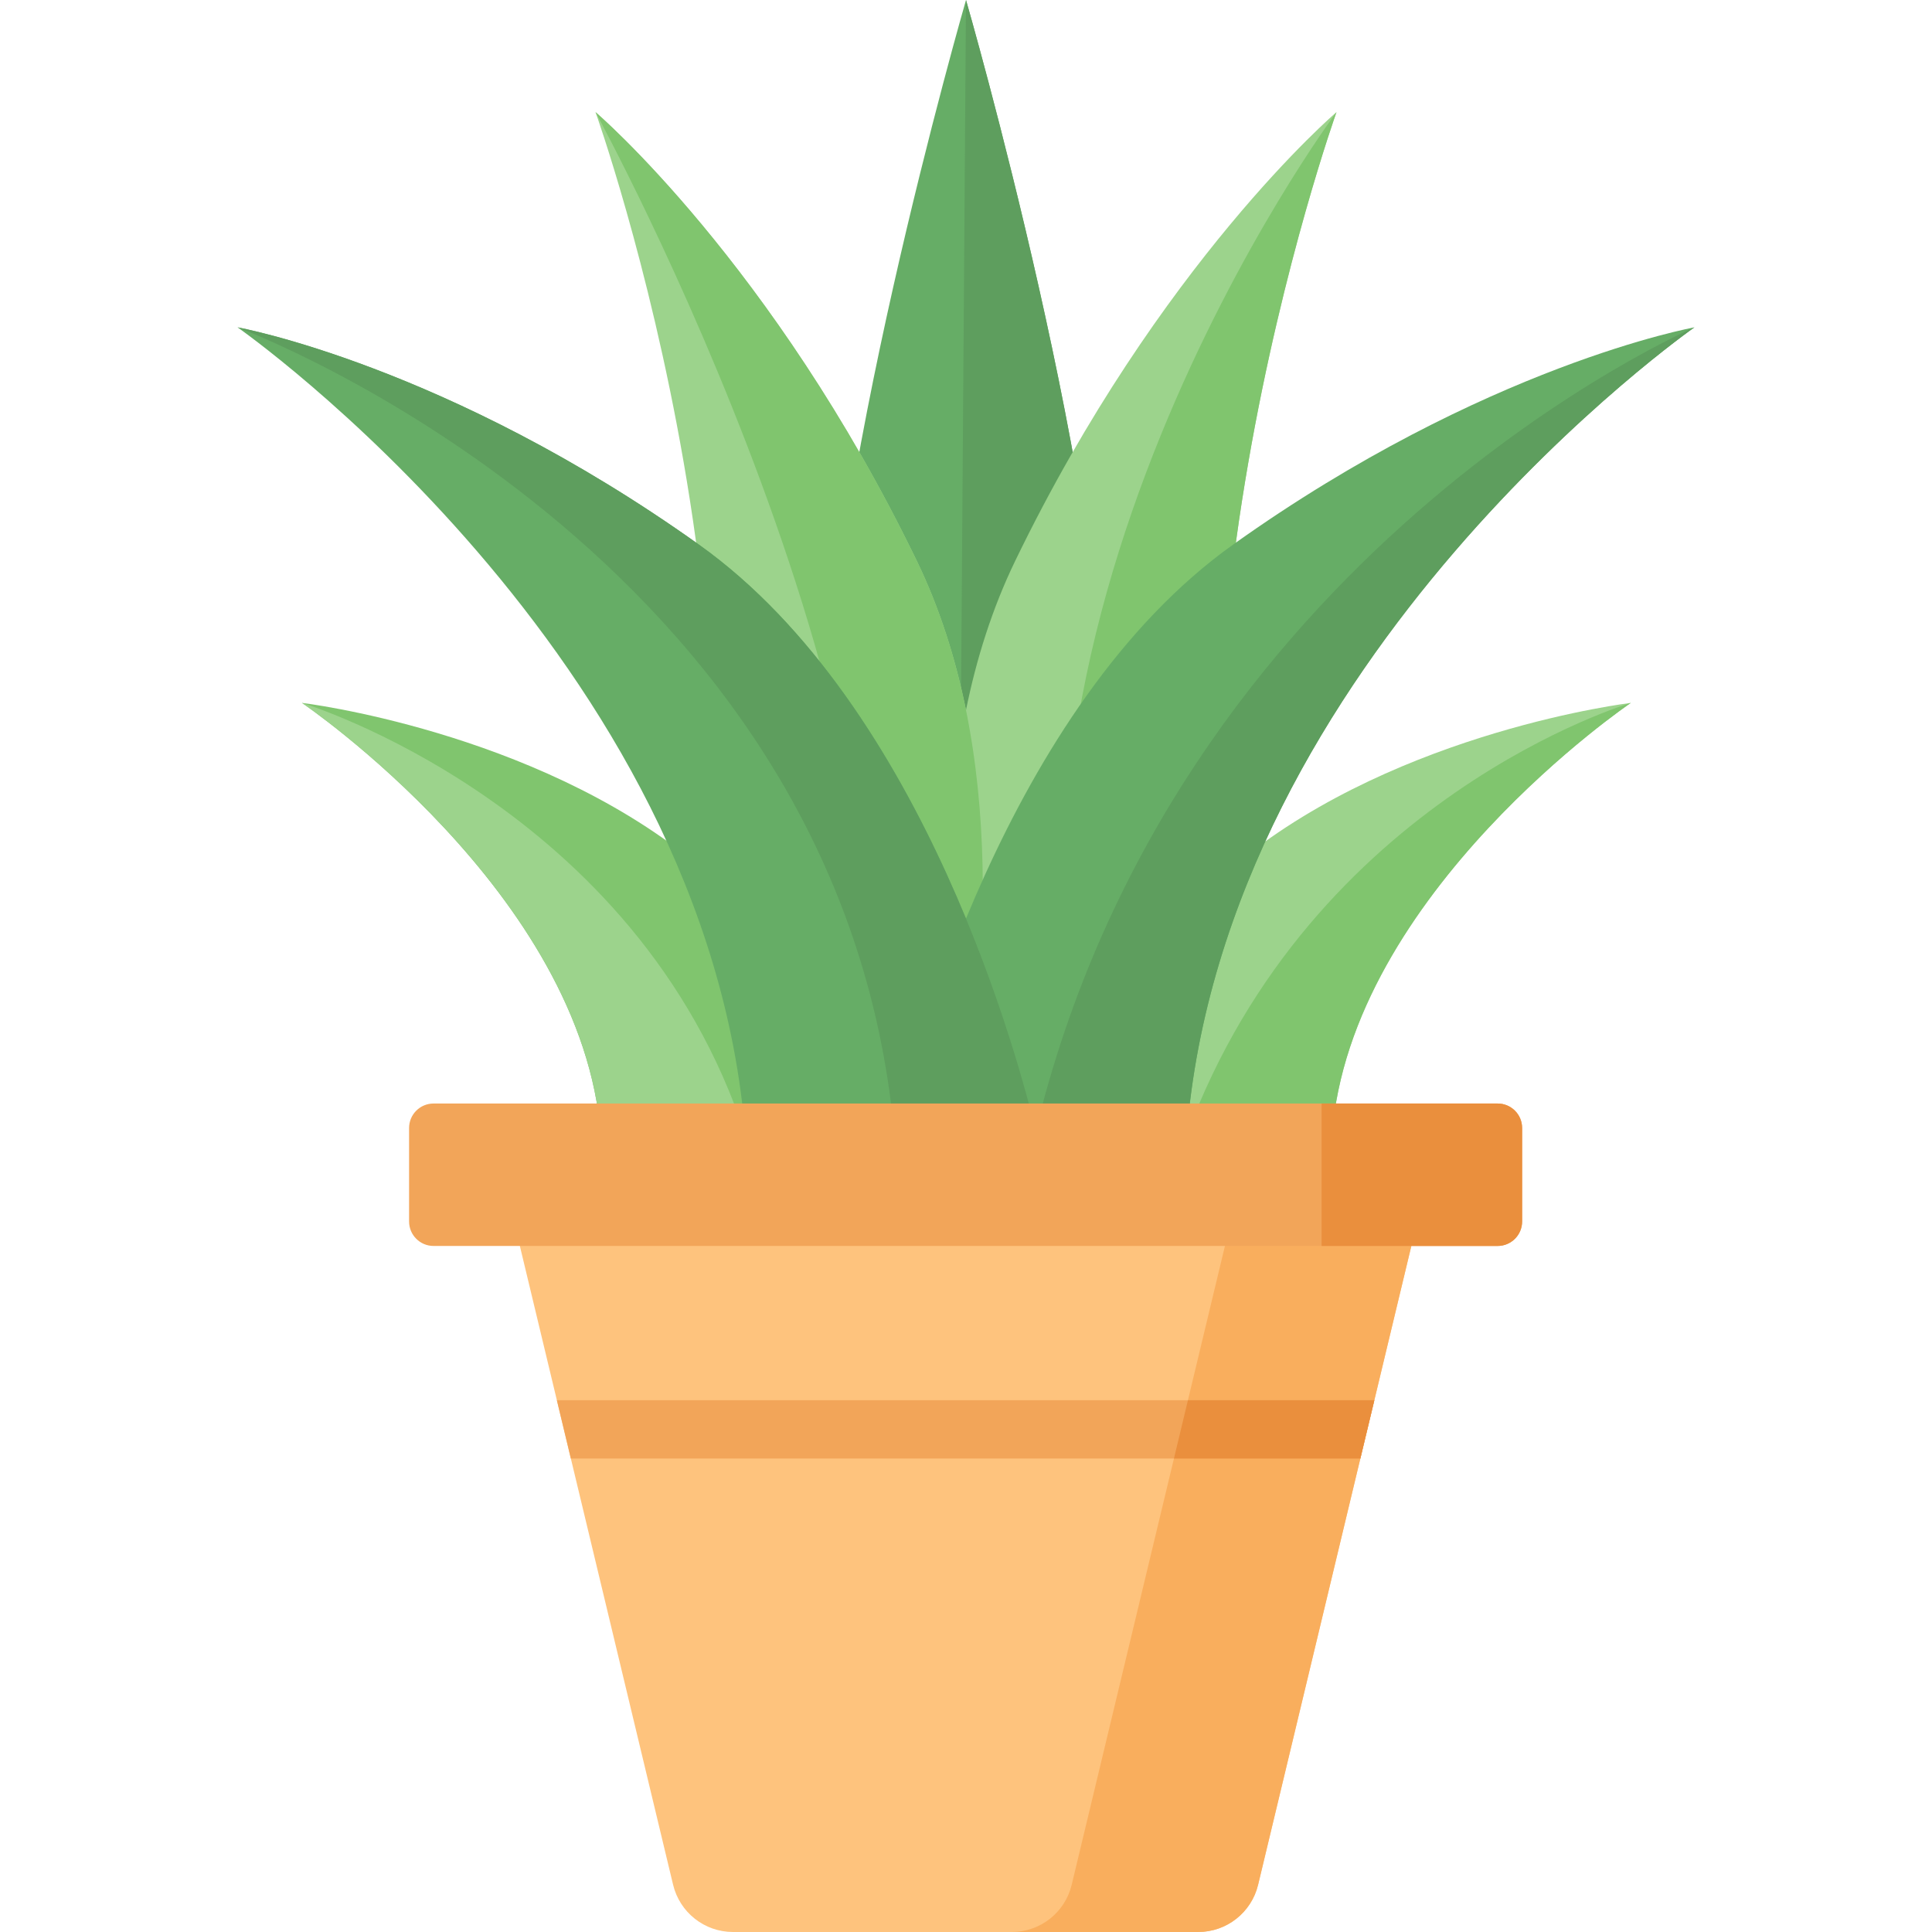
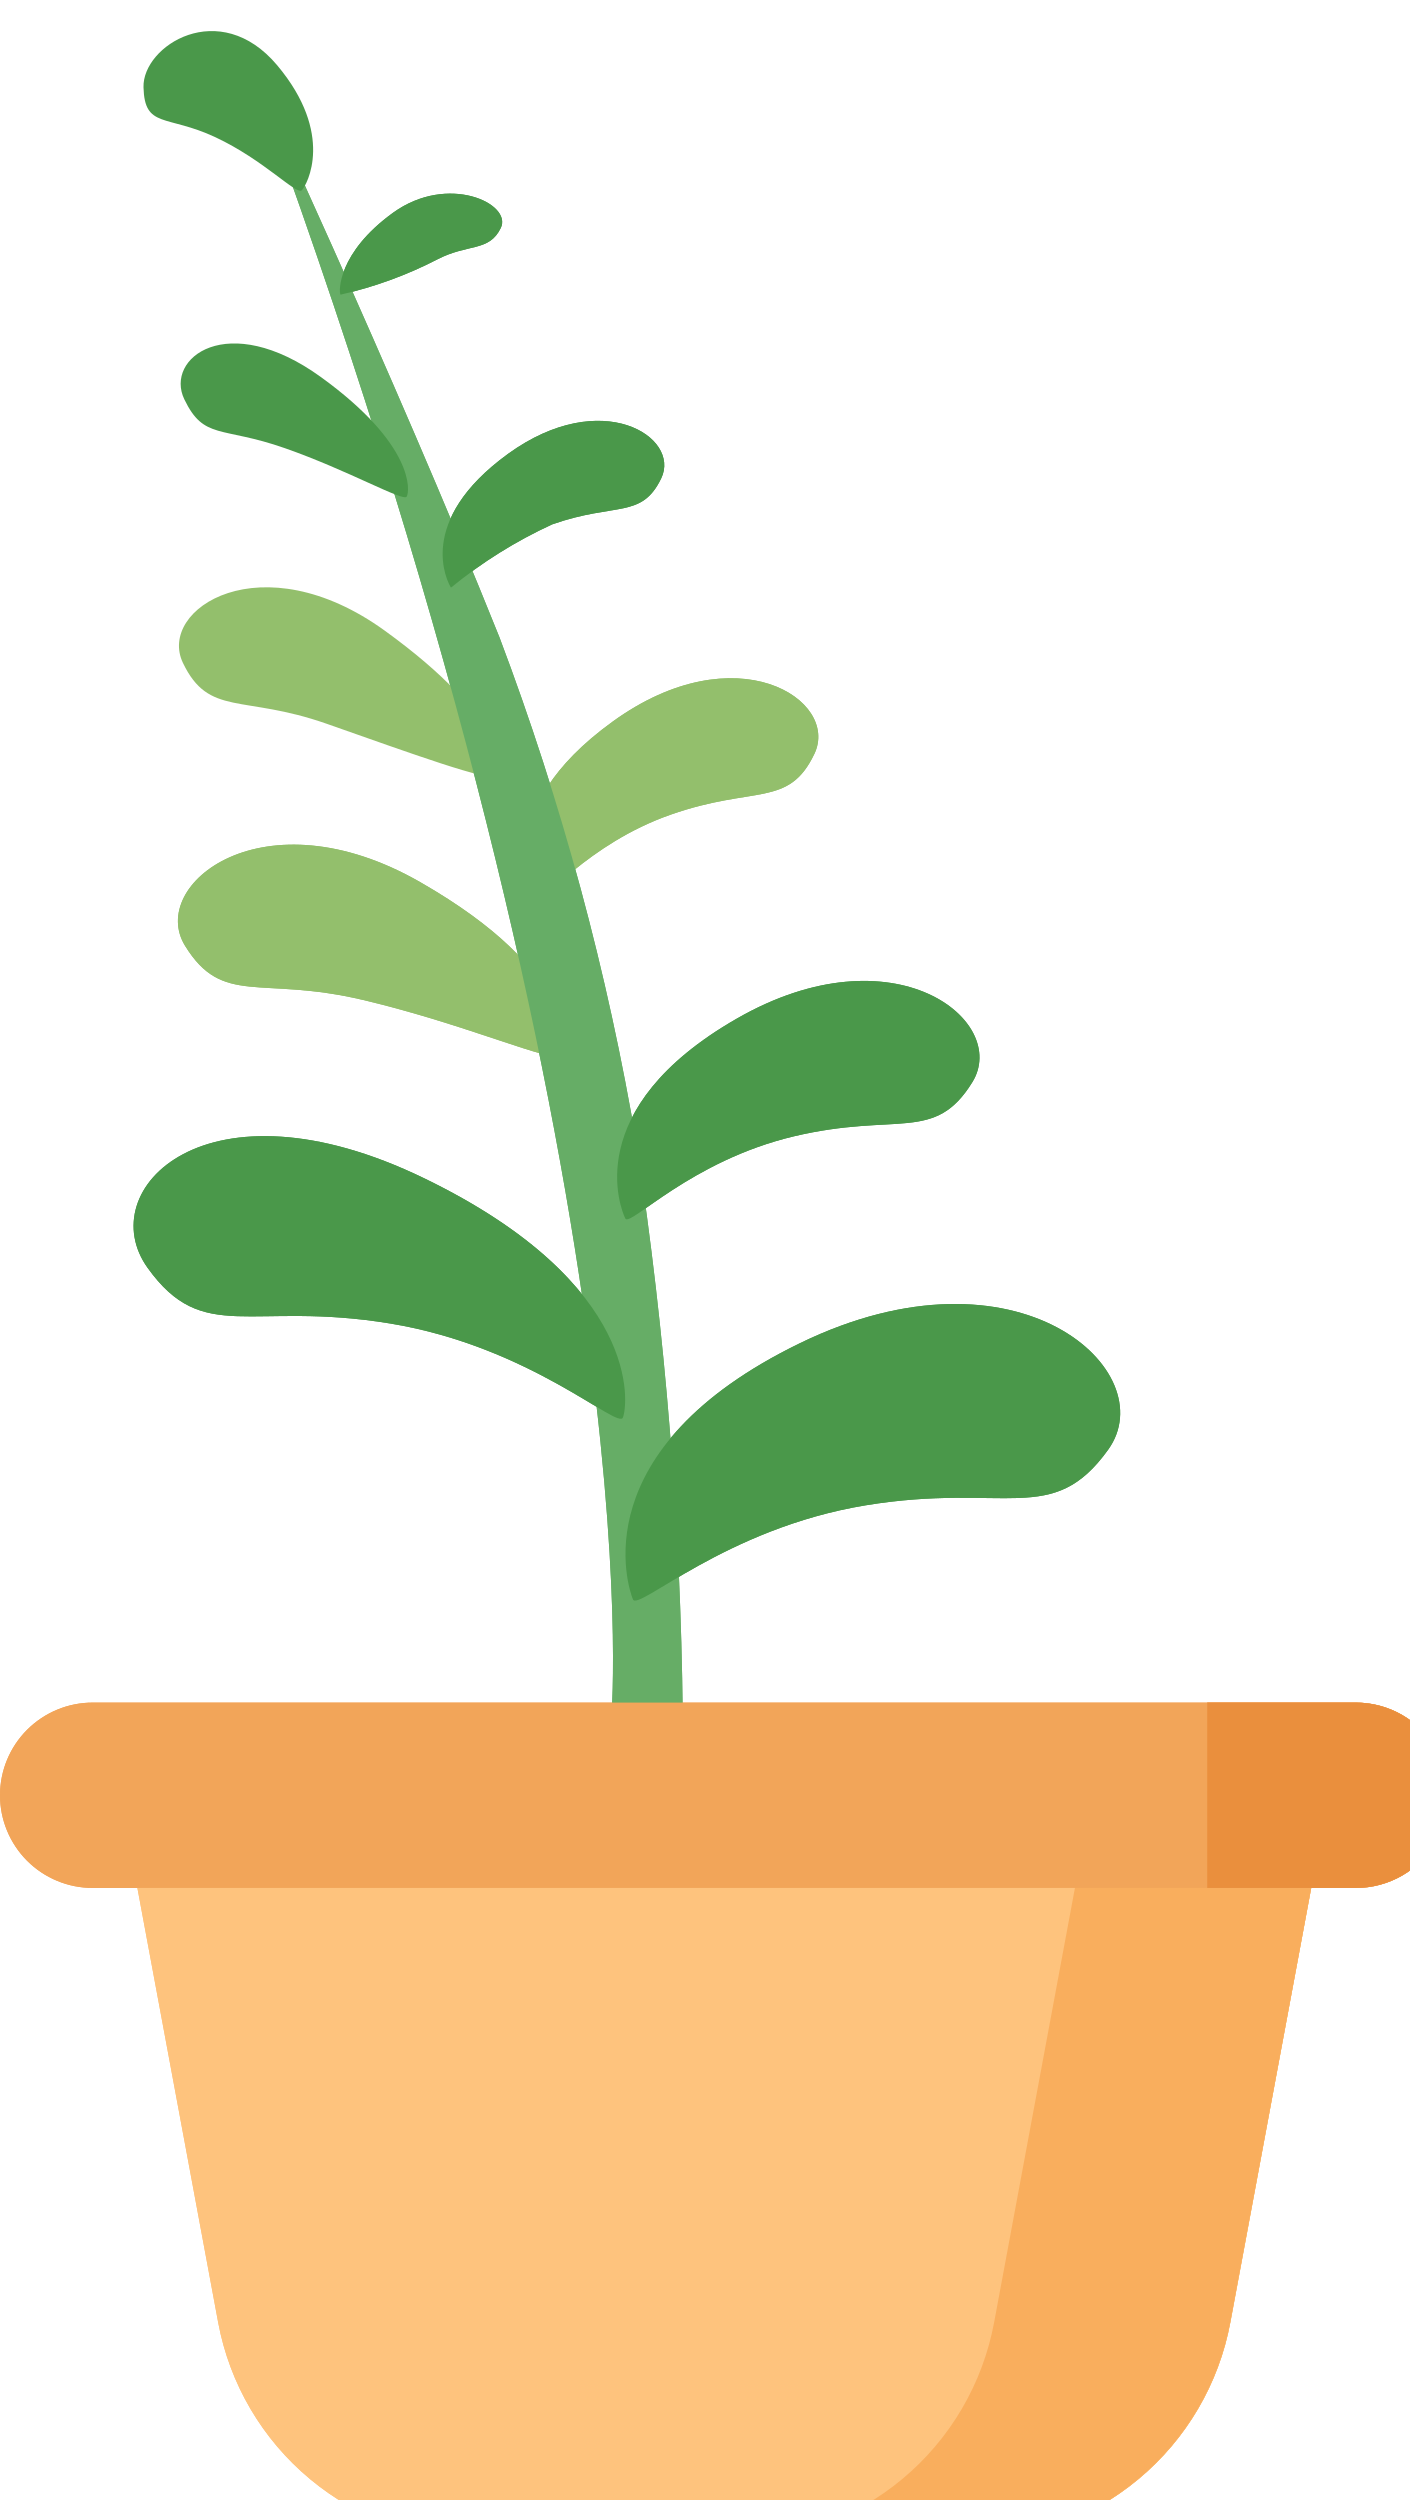
- <svg xmlns="http://www.w3.org/2000/svg" version="1.1" id="Capa_1" x="0px" y="0px" viewBox="0 0 512 512" style="enable-background:new 0 0 512 512;" xml:space="preserve">
-   <path style="fill:#66AD66;" d="M256,0c0,0-38.997,134.889-37.168,203.312c2.474,92.5,18.202,97.59,18.202,97.59h37.931  c0,0,15.729-5.089,18.202-97.59C294.997,134.889,256,0,256,0z" />
-   <path style="fill:#5E9E5E;" d="M256,0l-2.136,300.902h21.102c0,0,15.729-5.089,18.202-97.59C294.997,134.889,256,0,256,0z" />
-   <path style="fill:#9CD38C;" d="M336.214,300.902c-38.36-113.97,17.968-271.188,17.968-271.188s-46.97,40.082-85.116,118.866  c-24.465,50.53-18.416,113.586-10.931,152.322L336.214,300.902L336.214,300.902z" />
-   <path style="fill:#80C56E;" d="M336.214,300.902c-38.36-113.97,17.968-271.188,17.968-271.188s-103.373,138.57-63.157,271.188  H336.214z" />
-   <path style="fill:#9CD38C;" d="M175.786,300.902c38.36-113.97-17.968-271.188-17.968-271.188s46.971,40.082,85.116,118.866  c24.465,50.53,18.416,113.586,10.931,152.322L175.786,300.902L175.786,300.902z" />
-   <path style="fill:#80C56E;" d="M227.334,300.902c24.215-100.188-69.517-271.188-69.517-271.188s46.971,40.082,85.116,118.866  c24.465,50.53,18.416,113.586,10.931,152.322L227.334,300.902L227.334,300.902z" />
-   <path style="fill:#9CD38C;" d="M352.991,300.902c4.755-64.213,79.2-114.629,79.2-114.629s-60.978,7.286-103.746,41.951  c-29.795,24.149-40.858,61.658-43.566,72.677h68.112V300.902z" />
-   <g>
-     <path style="fill:#80C56E;" d="M352.991,300.902c4.755-64.213,79.2-114.629,79.2-114.629s-84.505,24.914-117.725,114.629H352.991z" />
-     <path style="fill:#80C56E;" d="M159.221,300.902c-4.755-64.213-79.2-114.629-79.2-114.629s60.978,7.286,103.746,41.951   c29.795,24.149,40.858,61.658,43.566,72.677h-68.112V300.902z" />
-   </g>
-   <path style="fill:#9CD38C;" d="M159.221,300.902c-4.755-64.213-79.2-114.629-79.2-114.629s88.851,26.802,117.513,114.629H159.221z" />
-   <path style="fill:#66AD66;" d="M326.769,144.332c-60.146,42.87-85.156,137.987-89.554,156.57h77.25  C324.459,173.816,449.04,86.751,449.04,86.751S393.592,96.703,326.769,144.332z" />
-   <path style="fill:#5E9E5E;" d="M274.2,300.902h40.266C324.459,173.816,449.04,86.751,449.04,86.751S311.109,146.168,274.2,300.902z" />
-   <path style="fill:#66AD66;" d="M185.231,144.332c60.146,42.87,85.156,137.987,89.554,156.57h-77.25  C187.541,173.816,62.96,86.751,62.96,86.751S118.408,96.703,185.231,144.332z" />
-   <path style="fill:#5E9E5E;" d="M185.231,144.332c60.146,42.87,85.156,137.987,89.554,156.57h-37.751  C223.347,146.168,62.96,86.751,62.96,86.751S118.408,96.703,185.231,144.332z" />
-   <path style="fill:#FEC37D;" d="M317.534,512h-123.28c-7.55,0-14.115-5.177-15.876-12.518l-46.76-194.932h248.553l-46.76,194.932  C331.649,506.823,325.084,512,317.534,512z" />
-   <path style="fill:#F9AE5D;" d="M330.772,304.549l-46.76,194.932c-1.761,7.342-8.326,12.518-15.876,12.518h49.398  c7.55,0,14.115-5.177,15.876-12.518l46.76-194.932H330.772z" />
-   <path style="fill:#F2A559;" d="M396.891,330.191H114.897c-3.582,0-6.486-2.904-6.486-6.486V298.93c0-3.582,2.904-6.486,6.486-6.486  h281.994c3.582,0,6.486,2.904,6.486,6.486v24.775C403.376,327.287,400.473,330.191,396.891,330.191z" />
-   <path style="fill:#EA8F3D;" d="M396.891,292.445h-46.654v37.746h46.654c3.582,0,6.486-2.904,6.486-6.486V298.93  C403.376,295.349,400.473,292.445,396.891,292.445z" />
-   <polygon style="fill:#F2A559;" points="360.508,386.52 364.214,371.067 147.574,371.067 151.28,386.52 " />
-   <polygon style="fill:#EA8F3D;" points="311.109,386.52 360.508,386.52 361.301,383.212 364.214,371.067 314.816,371.067 " />
-   <g>
- </g>
-   <g>
- </g>
-   <g>
- </g>
-   <g>
- </g>
-   <g>
- </g>
-   <g>
- </g>
-   <g>
- </g>
-   <g>
- </g>
-   <g>
- </g>
-   <g>
- </g>
-   <g>
- </g>
-   <g>
- </g>
-   <g>
- </g>
-   <g>
- </g>
-   <g>
- </g>
+ <svg xmlns="http://www.w3.org/2000/svg" viewBox="0 0 31 55" id="vector">
+   <path id="path" d="M 13.477 15.876 C 16.188 13.912 18.485 15.397 17.916 16.586 C 17.348 17.775 16.603 17.275 14.756 17.922 C 12.909 18.569 11.916 19.914 11.819 19.758 C 11.721 19.602 10.761 17.841 13.477 15.876 Z" fill="#93bf6c" />
+   <path id="path_1" d="M 9.252 19.411 C 5.787 17.421 3.244 19.467 4.071 20.807 C 4.898 22.148 5.716 21.461 7.991 22 C 10.266 22.538 12.199 23.408 12.297 23.208 C 12.395 23.007 12.718 21.401 9.252 19.411 Z" fill="#93bf6c" />
+   <path id="path_2" d="M 21.281 55.903 L 10.587 55.903 C 9.213 55.903 7.881 55.422 6.824 54.543 C 5.767 53.665 5.05 52.443 4.799 51.092 L 2.507 38.763 L 29.362 38.763 L 27.069 51.091 C 26.818 52.442 26.102 53.664 25.045 54.543 C 23.988 55.422 22.656 55.903 21.281 55.903 Z" fill="#fec37d" />
+   <path id="path_3" d="M 5.393 1.21 C 14.46 25.643 13.453 37.702 13.453 37.702 L 15.02 37.702 C 14.976 33.52 14.639 29.347 14.012 25.212 C 13.37 21.394 12.358 17.648 10.99 14.026 C 8.639 8.161 5.393 1.21 5.393 1.21 Z" fill="#66ad66" />
+   <path id="path_4" d="M 24.164 38.763 L 21.871 51.091 C 21.62 52.442 20.903 53.664 19.846 54.542 C 18.79 55.421 17.458 55.902 16.083 55.902 L 21.277 55.902 C 22.652 55.902 23.984 55.421 25.04 54.542 C 26.097 53.664 26.814 52.442 27.065 51.091 L 29.364 38.763 L 24.164 38.763 Z" fill="#f9ae5d" />
+   <path id="path_5" d="M 29.83 41.535 L 2.039 41.535 C 1.499 41.535 0.98 41.32 0.597 40.938 C 0.215 40.555 0 40.036 0 39.496 L 0 39.496 C 0 38.955 0.215 38.436 0.597 38.054 C 0.98 37.672 1.499 37.457 2.039 37.457 L 29.83 37.457 C 30.188 37.457 30.54 37.551 30.85 37.73 C 31.16 37.909 31.417 38.166 31.596 38.476 C 31.775 38.786 31.869 39.138 31.869 39.496 L 31.869 39.496 C 31.869 39.854 31.775 40.205 31.596 40.515 C 31.417 40.825 31.16 41.083 30.85 41.262 C 30.54 41.441 30.188 41.535 29.83 41.535 Z" fill="#f2a559" />
+   <path id="path_6" d="M 29.83 37.457 L 26.559 37.457 L 26.559 41.535 L 29.826 41.535 C 30.184 41.535 30.536 41.441 30.846 41.262 C 31.156 41.083 31.413 40.825 31.592 40.516 C 31.771 40.206 31.865 39.854 31.865 39.496 L 31.865 39.496 C 31.865 38.956 31.651 38.438 31.269 38.056 C 30.888 37.673 30.37 37.458 29.83 37.457 Z" fill="#ea8f3d" />
+   <path id="path_7" d="M 14.251 37.457" fill="#00000000" stroke="#66ad66" stroke-width="1" />
+   <path id="path_8" d="M 11.179 9.983 C 13.237 8.494 14.981 9.618 14.548 10.521 C 14.114 11.423 13.552 11.044 12.149 11.536 C 11.35 11.903 10.601 12.371 9.921 12.928 C 9.848 12.809 9.123 11.476 11.179 9.983 Z" fill="#4a984a" />
+   <path id="path_9" d="M 16.21 22.409 C 19.676 20.42 22.219 22.465 21.392 23.807 C 20.565 25.149 19.747 24.461 17.471 24.998 C 15.196 25.536 13.853 27.005 13.757 26.808 C 13.661 26.611 12.744 24.398 16.21 22.409 Z" fill="#4a984a" />
+   <path id="path_10" d="M 17.603 29.548 C 22.409 27.216 25.609 30.18 24.381 31.891 C 23.154 33.603 22.128 32.61 19.045 33.117 C 15.962 33.623 14.034 35.457 13.924 35.186 C 13.814 34.914 12.799 31.882 17.603 29.548 Z" fill="#4a984a" />
+   <path id="path_11" d="M 8.646 4.681 C 9.857 3.805 11.274 4.483 11.018 5.014 C 10.762 5.546 10.3 5.354 9.619 5.708 C 8.945 6.056 8.23 6.316 7.491 6.483 C 7.447 6.414 7.435 5.558 8.646 4.681 Z" fill="#4a984a" />
+   <path id="path_12" d="M 9.336 25.924 C 4.531 23.592 2.02 26.179 3.247 27.892 C 4.473 29.604 5.501 28.61 8.583 29.117 C 11.666 29.624 13.594 31.458 13.704 31.186 C 13.814 30.914 14.141 28.255 9.336 25.924 Z" fill="#4a984a" />
+   <path id="path_13" d="M 13.477 15.876 C 16.188 13.912 18.485 15.397 17.916 16.586 C 17.348 17.775 16.603 17.275 14.756 17.922 C 12.909 18.569 11.916 19.914 11.819 19.758 C 11.721 19.602 10.761 17.841 13.477 15.876 Z" fill="#93bf6c" />
+   <path id="path_14" d="M 9.252 19.411 C 5.787 17.421 3.244 19.467 4.071 20.807 C 4.898 22.148 5.716 21.461 7.991 22 C 10.266 22.538 12.199 23.408 12.297 23.208 C 12.395 23.007 12.718 21.401 9.252 19.411 Z" fill="#93bf6c" />
+   <path id="path_15" d="M 21.281 55.903 L 10.587 55.903 C 9.213 55.903 7.881 55.422 6.824 54.543 C 5.767 53.665 5.05 52.443 4.799 51.092 L 2.507 38.763 L 29.362 38.763 L 27.069 51.091 C 26.818 52.442 26.102 53.664 25.045 54.543 C 23.988 55.422 22.656 55.903 21.281 55.903 Z" fill="#fec37d" />
+   <path id="path_16" d="M 8.467 13.876 C 5.754 11.913 3.454 13.394 4.025 14.585 C 4.596 15.775 5.339 15.274 7.187 15.923 C 9.035 16.573 10.804 17.217 10.9 17.064 C 10.995 16.912 11.18 15.84 8.467 13.876 Z" fill="#93bf6c" />
+   <path id="path_17" d="M 5.393 1.21 C 14.46 25.643 13.453 37.702 13.453 37.702 L 15.02 37.702 C 14.976 33.52 14.639 29.347 14.012 25.212 C 13.37 21.394 12.358 17.648 10.99 14.026 C 8.639 8.161 5.393 1.21 5.393 1.21 Z" fill="#66ad66" />
+   <path id="path_18" d="M 24.164 38.763 L 21.871 51.091 C 21.62 52.442 20.903 53.664 19.846 54.542 C 18.79 55.421 17.458 55.902 16.083 55.902 L 21.277 55.902 C 22.652 55.902 23.984 55.421 25.04 54.542 C 26.097 53.664 26.814 52.442 27.065 51.091 L 29.364 38.763 L 24.164 38.763 Z" fill="#f9ae5d" />
+   <path id="path_19" d="M 29.83 41.535 L 2.039 41.535 C 1.499 41.535 0.98 41.32 0.597 40.938 C 0.215 40.555 0 40.036 0 39.496 L 0 39.496 C 0 38.955 0.215 38.436 0.597 38.054 C 0.98 37.672 1.499 37.457 2.039 37.457 L 29.83 37.457 C 30.188 37.457 30.54 37.551 30.85 37.73 C 31.16 37.909 31.417 38.166 31.596 38.476 C 31.775 38.786 31.869 39.138 31.869 39.496 L 31.869 39.496 C 31.869 39.854 31.775 40.205 31.596 40.515 C 31.417 40.825 31.16 41.083 30.85 41.262 C 30.54 41.441 30.188 41.535 29.83 41.535 Z" fill="#f2a559" />
+   <path id="path_20" d="M 29.83 37.457 L 26.559 37.457 L 26.559 41.535 L 29.826 41.535 C 30.184 41.535 30.536 41.441 30.846 41.262 C 31.156 41.083 31.413 40.825 31.592 40.516 C 31.771 40.206 31.865 39.854 31.865 39.496 L 31.865 39.496 C 31.865 38.956 31.651 38.438 31.269 38.056 C 30.888 37.673 30.37 37.458 29.83 37.457 Z" fill="#ea8f3d" />
+   <path id="path_21" d="M 14.251 37.457" fill="#00000000" stroke="#66ad66" stroke-width="1" />
+   <path id="path_22" d="M 11.179 9.983 C 13.237 8.494 14.981 9.618 14.548 10.521 C 14.114 11.423 13.552 11.044 12.149 11.536 C 11.35 11.903 10.601 12.371 9.921 12.928 C 9.848 12.809 9.123 11.476 11.179 9.983 Z" fill="#4a984a" />
+   <path id="path_23" d="M 16.21 22.409 C 19.676 20.42 22.219 22.465 21.392 23.807 C 20.565 25.149 19.747 24.461 17.471 24.998 C 15.196 25.536 13.853 27.005 13.757 26.808 C 13.661 26.611 12.744 24.398 16.21 22.409 Z" fill="#4a984a" />
+   <path id="path_24" d="M 17.603 29.548 C 22.409 27.216 25.609 30.18 24.381 31.891 C 23.154 33.603 22.128 32.61 19.045 33.117 C 15.962 33.623 14.034 35.457 13.924 35.186 C 13.814 34.914 12.799 31.882 17.603 29.548 Z" fill="#4a984a" />
+   <path id="path_25" d="M 8.646 4.681 C 9.857 3.805 11.274 4.483 11.018 5.014 C 10.762 5.546 10.3 5.354 9.619 5.708 C 8.945 6.056 8.23 6.316 7.491 6.483 C 7.447 6.414 7.435 5.558 8.646 4.681 Z" fill="#4a984a" />
+   <path id="path_26" d="M 9.336 25.924 C 4.531 23.592 2.02 26.179 3.247 27.892 C 4.473 29.604 5.501 28.61 8.583 29.117 C 11.666 29.624 13.594 31.458 13.704 31.186 C 13.814 30.914 14.141 28.255 9.336 25.924 Z" fill="#4a984a" />
+   <path id="path_27" d="M 7.061 8.296 C 5.002 6.806 3.621 7.88 4.054 8.783 C 4.488 9.686 4.867 9.369 6.268 9.86 C 7.669 10.351 8.874 11.044 8.947 10.926 C 9.021 10.809 9.118 9.784 7.061 8.296 Z" fill="#4a984a" />
+   <path id="path_28" d="M 6.099 1.437 C 4.829 -0.075 3.133 1.007 3.157 1.919 C 3.181 2.831 3.662 2.516 4.737 3.018 C 5.812 3.521 6.526 4.303 6.641 4.185 C 6.755 4.066 7.368 2.95 6.099 1.437 Z" fill="#4a984a" />
</svg>
